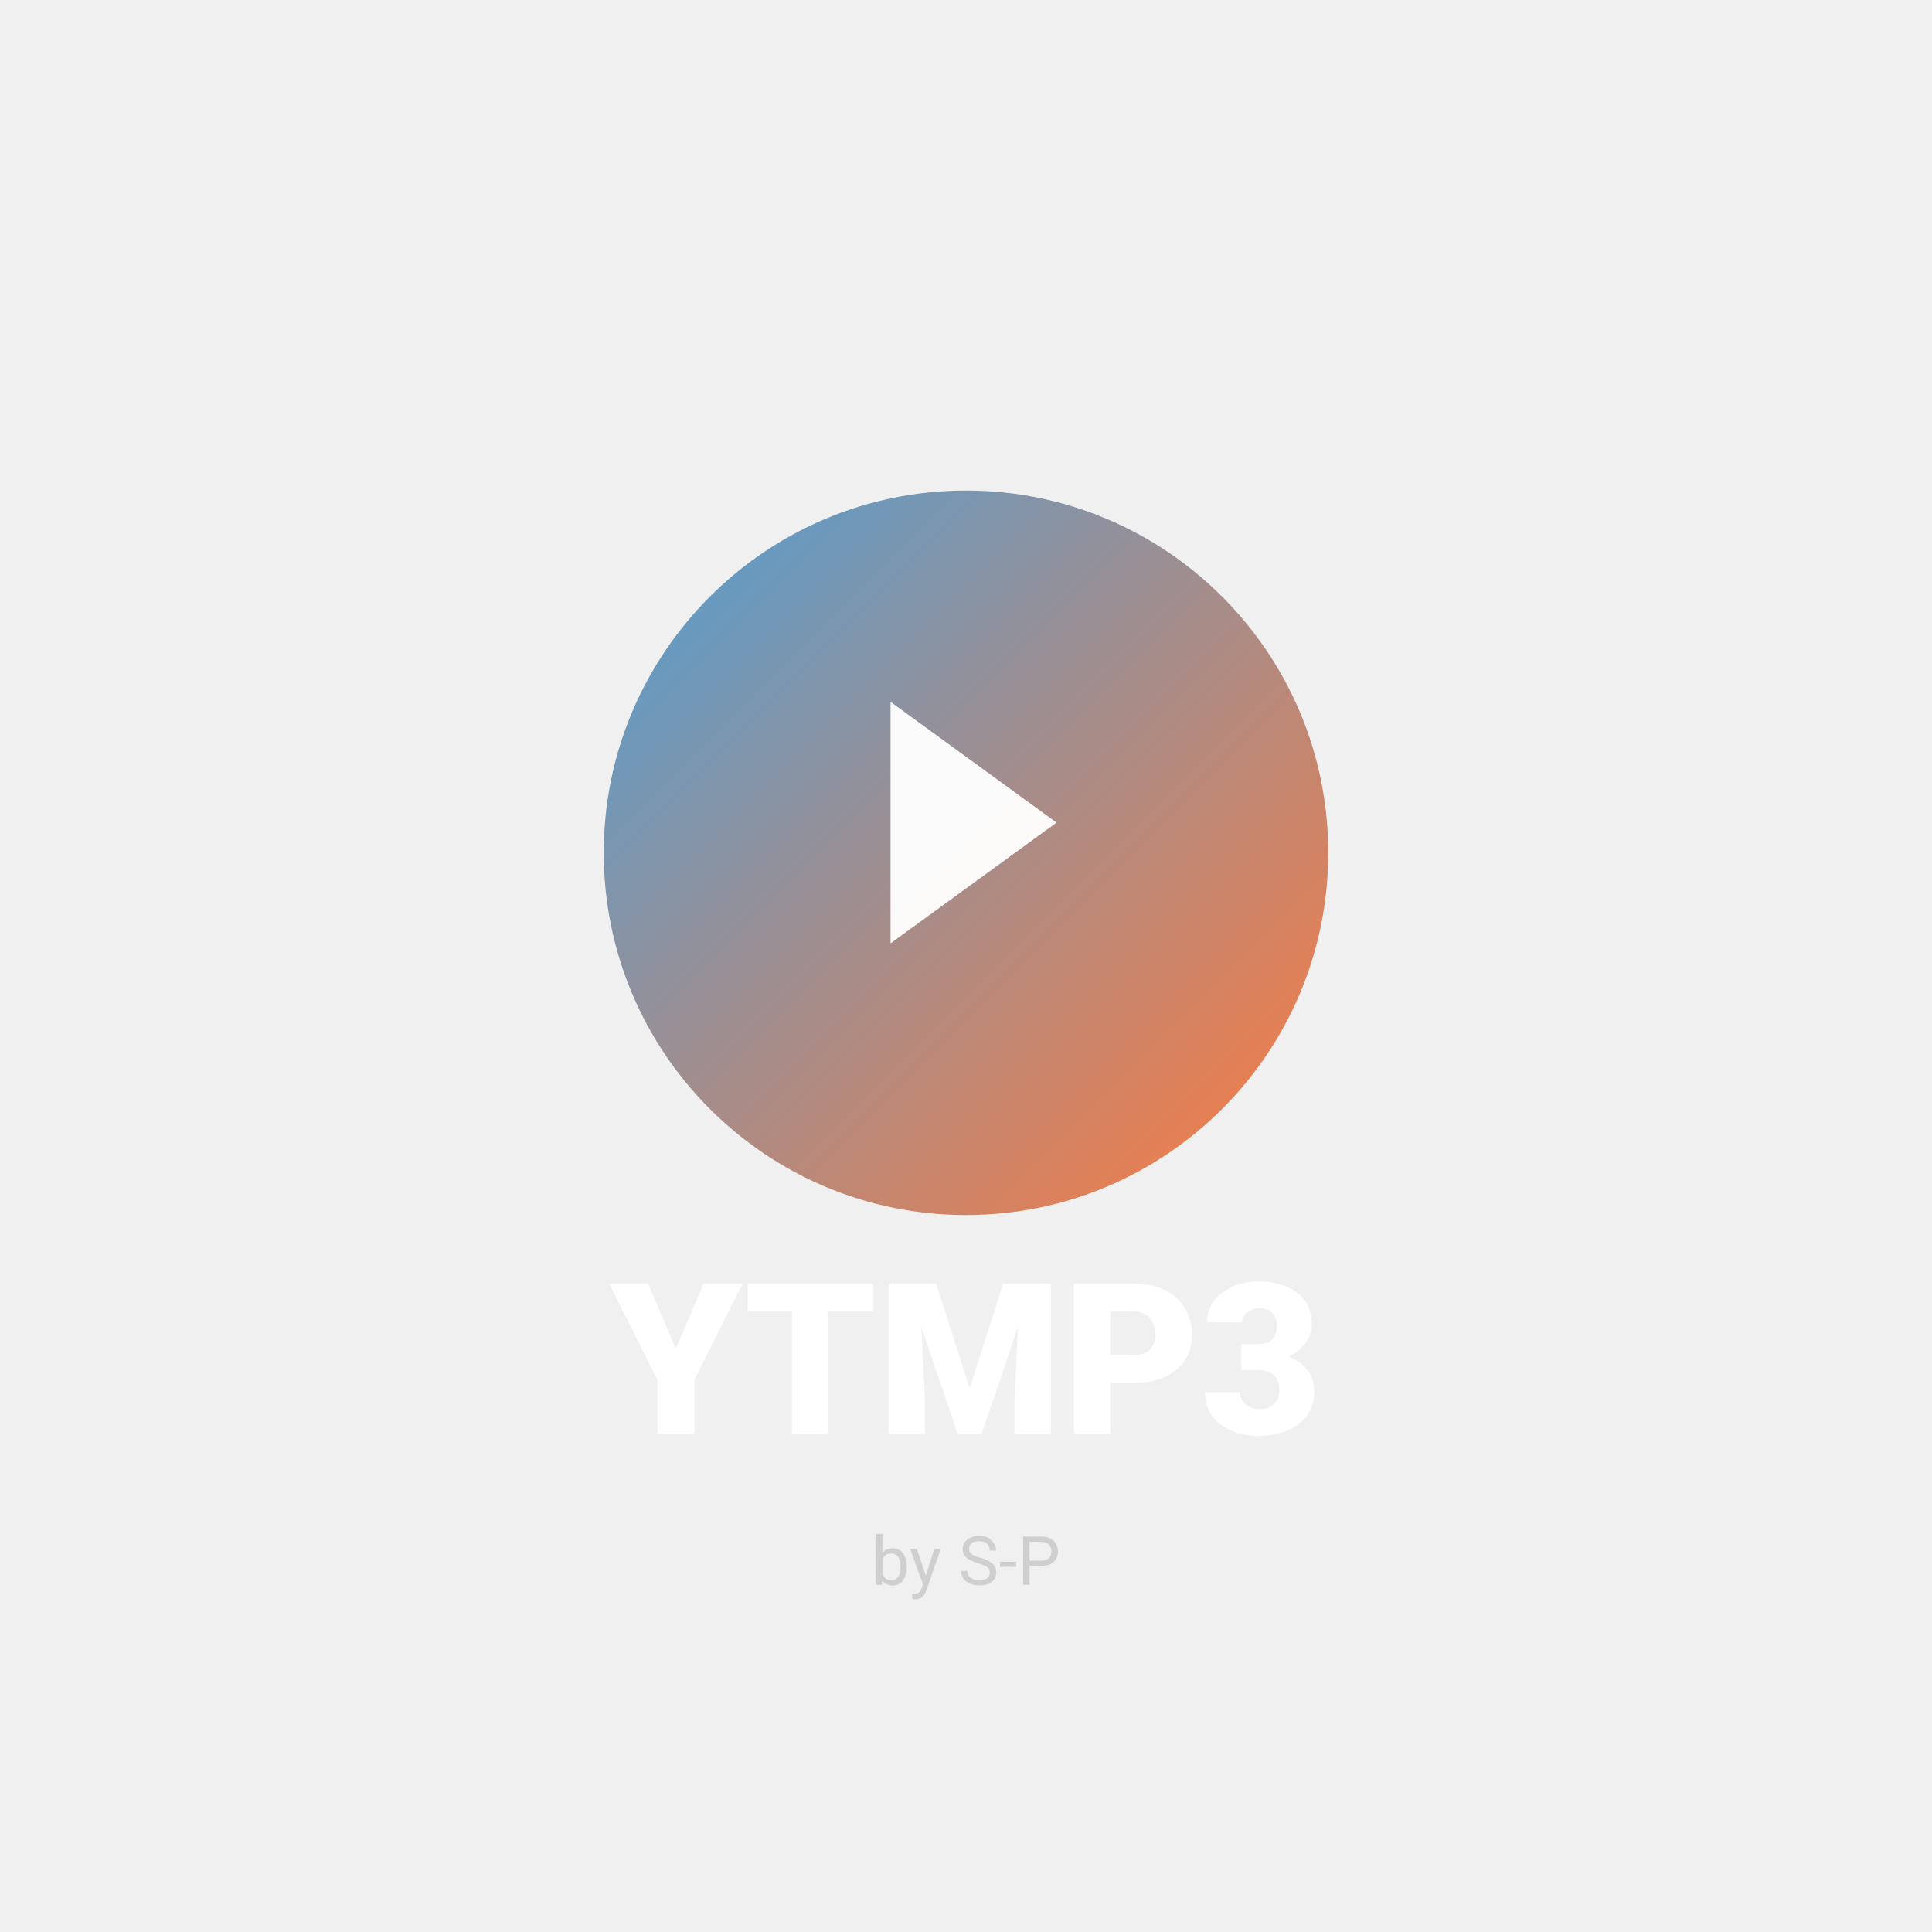
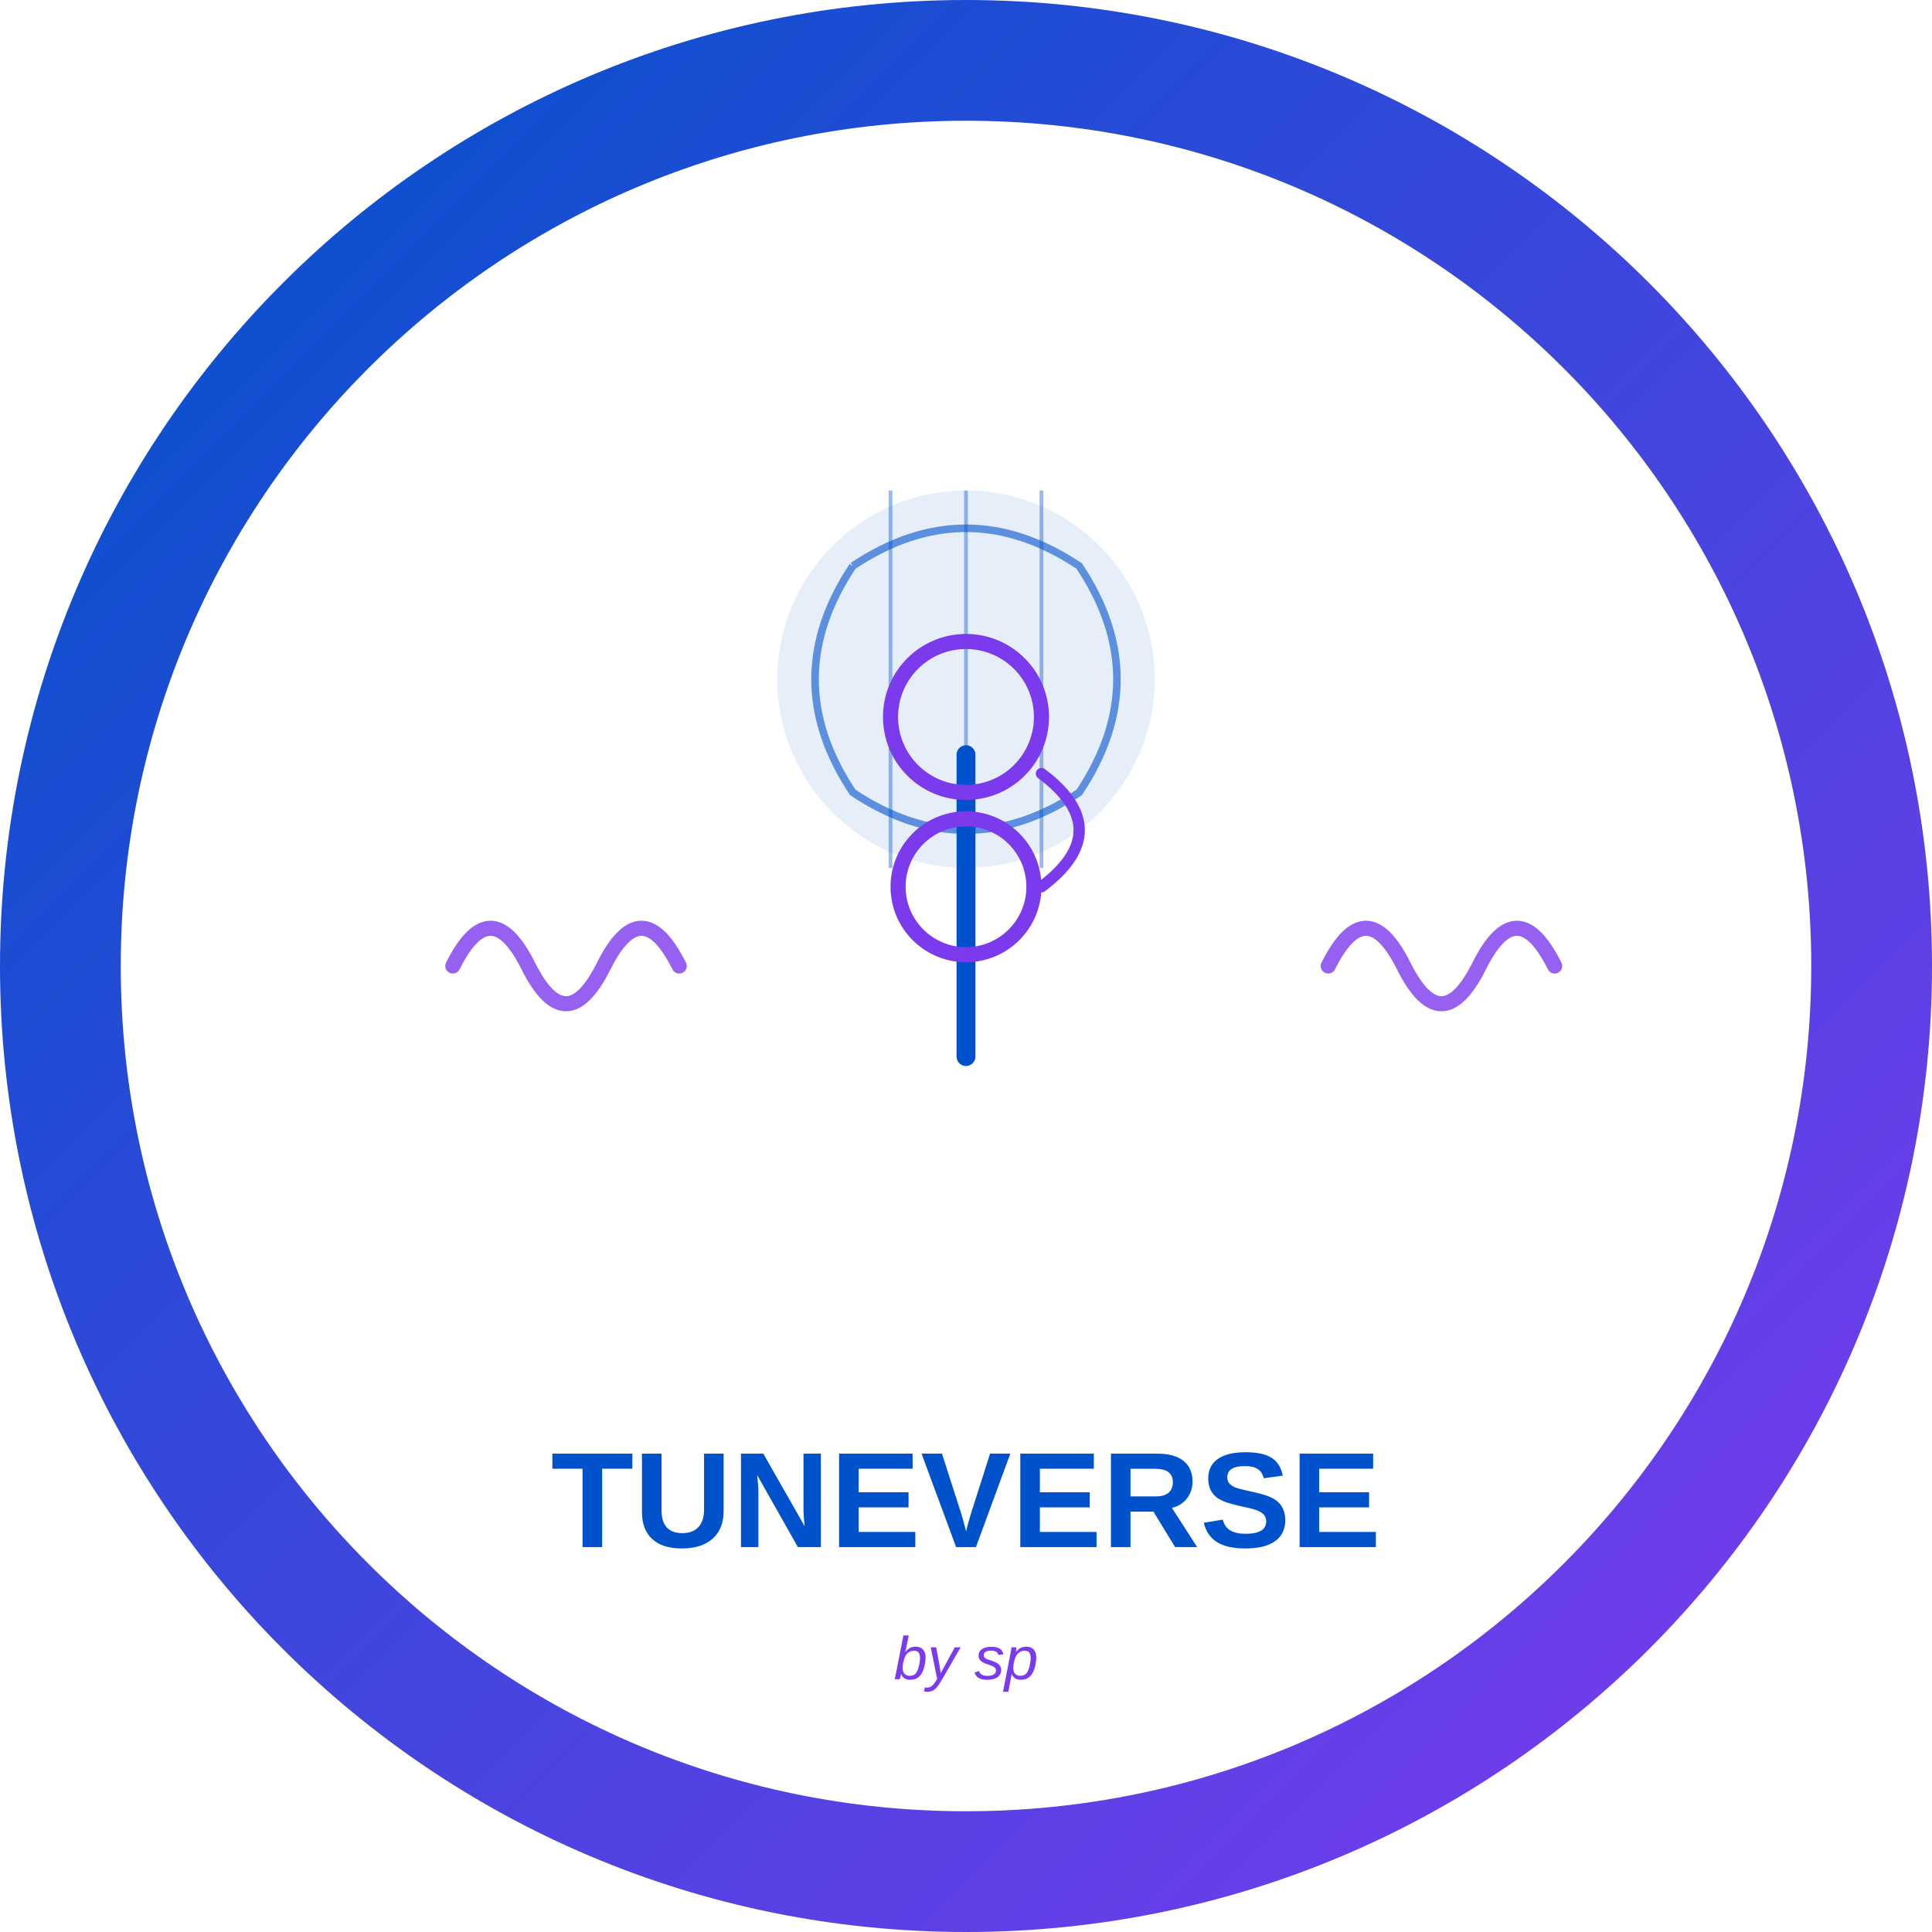
- <svg xmlns="http://www.w3.org/2000/svg" width="512" height="512" viewBox="0 0 512 512" role="img" aria-label="YTMP3 logo">
+ <svg xmlns="http://www.w3.org/2000/svg" width="512" height="512" viewBox="0 0 512 512" role="img" aria-label="TuneVerse logo">
  <defs>
-     <linearGradient id="g1" x1="0%" x2="100%" y1="0%" y2="100%">
-       <stop offset="0%" stop-color="#4E9FD6" />
-       <stop offset="100%" stop-color="#FF7A3D" />
+     <linearGradient id="tuneGrad" x1="0%" y1="0%" x2="100%" y2="100%">
+       <stop offset="0%" stop-color="#0052CC" />
+       <stop offset="100%" stop-color="#7C3AED" />
    </linearGradient>
  </defs>
-   <rect width="512" height="512" rx="60" ry="60" fill="#ffffff" opacity="0.02" />
-   <circle cx="256" cy="180" r="120" fill="#ffffff" opacity="0.03" />
-   <g transform="translate(160,130)">
-     <circle cx="96" cy="96" r="96" fill="url(#g1)" />
-     <polygon points="112,88 68,56 68,120" fill="#fff" opacity="0.95" transform="translate(8,0)" />
+   <rect width="512" height="512" fill="#ffffff" />
+   <circle cx="256" cy="256" r="240" fill="none" stroke="url(#tuneGrad)" stroke-width="32" />
+   <g transform="translate(256,180)">
+     <circle cx="0" cy="0" r="50" fill="#0052CC" opacity="0.1" />
+     <path d="M -30 -30 Q 0 -50 30 -30 Q 50 0 30 30 Q 0 50 -30 30 Q -50 0 -30 -30" fill="none" stroke="#0052CC" stroke-width="2" opacity="0.6" />
+     <path d="M -20 -50 L -20 50 M 0 -50 L 0 50 M 20 -50 L 20 50" stroke="#0052CC" stroke-width="1" opacity="0.4" />
  </g>
-   <text x="50%" y="380" font-family="Segoe UI, Roboto, Arial" font-size="56" fill="#ffffff" font-weight="800" text-anchor="middle">YTMP3</text>
-   <text x="50%" y="420" font-family="Segoe UI, Roboto, Arial" font-size="18" fill="#cfcfcf" text-anchor="middle">by S-P</text>
+   <g transform="translate(256,200)">
+     <line x1="0" y1="0" x2="0" y2="80" stroke="#0052CC" stroke-width="5" stroke-linecap="round" />
+     <circle cx="0" cy="-10" r="20" fill="none" stroke="#7C3AED" stroke-width="4" />
+     <circle cx="0" cy="35" r="18" fill="none" stroke="#7C3AED" stroke-width="4" />
+     <path d="M 20 5 Q 40 20 20 35" fill="none" stroke="#7C3AED" stroke-width="3" stroke-linecap="round" />
+   </g>
+   <g transform="translate(120,256)">
+     <path d="M 0 0 Q 10 -20 20 0 T 40 0 T 60 0" fill="none" stroke="#7C3AED" stroke-width="4" stroke-linecap="round" opacity="0.8" />
+   </g>
+   <g transform="translate(352,256)">
+     <path d="M 0 0 Q 10 -20 20 0 T 40 0 T 60 0" fill="none" stroke="#7C3AED" stroke-width="4" stroke-linecap="round" opacity="0.8" />
+   </g>
+   <text x="256" y="410" font-family="Arial, sans-serif" font-size="36" font-weight="bold" text-anchor="middle" fill="#0052CC">TUNEVERSE</text>
+   <text x="256" y="445" font-family="Arial, sans-serif" font-size="16" text-anchor="middle" fill="#7C3AED" font-style="italic">by sp</text>
</svg>
